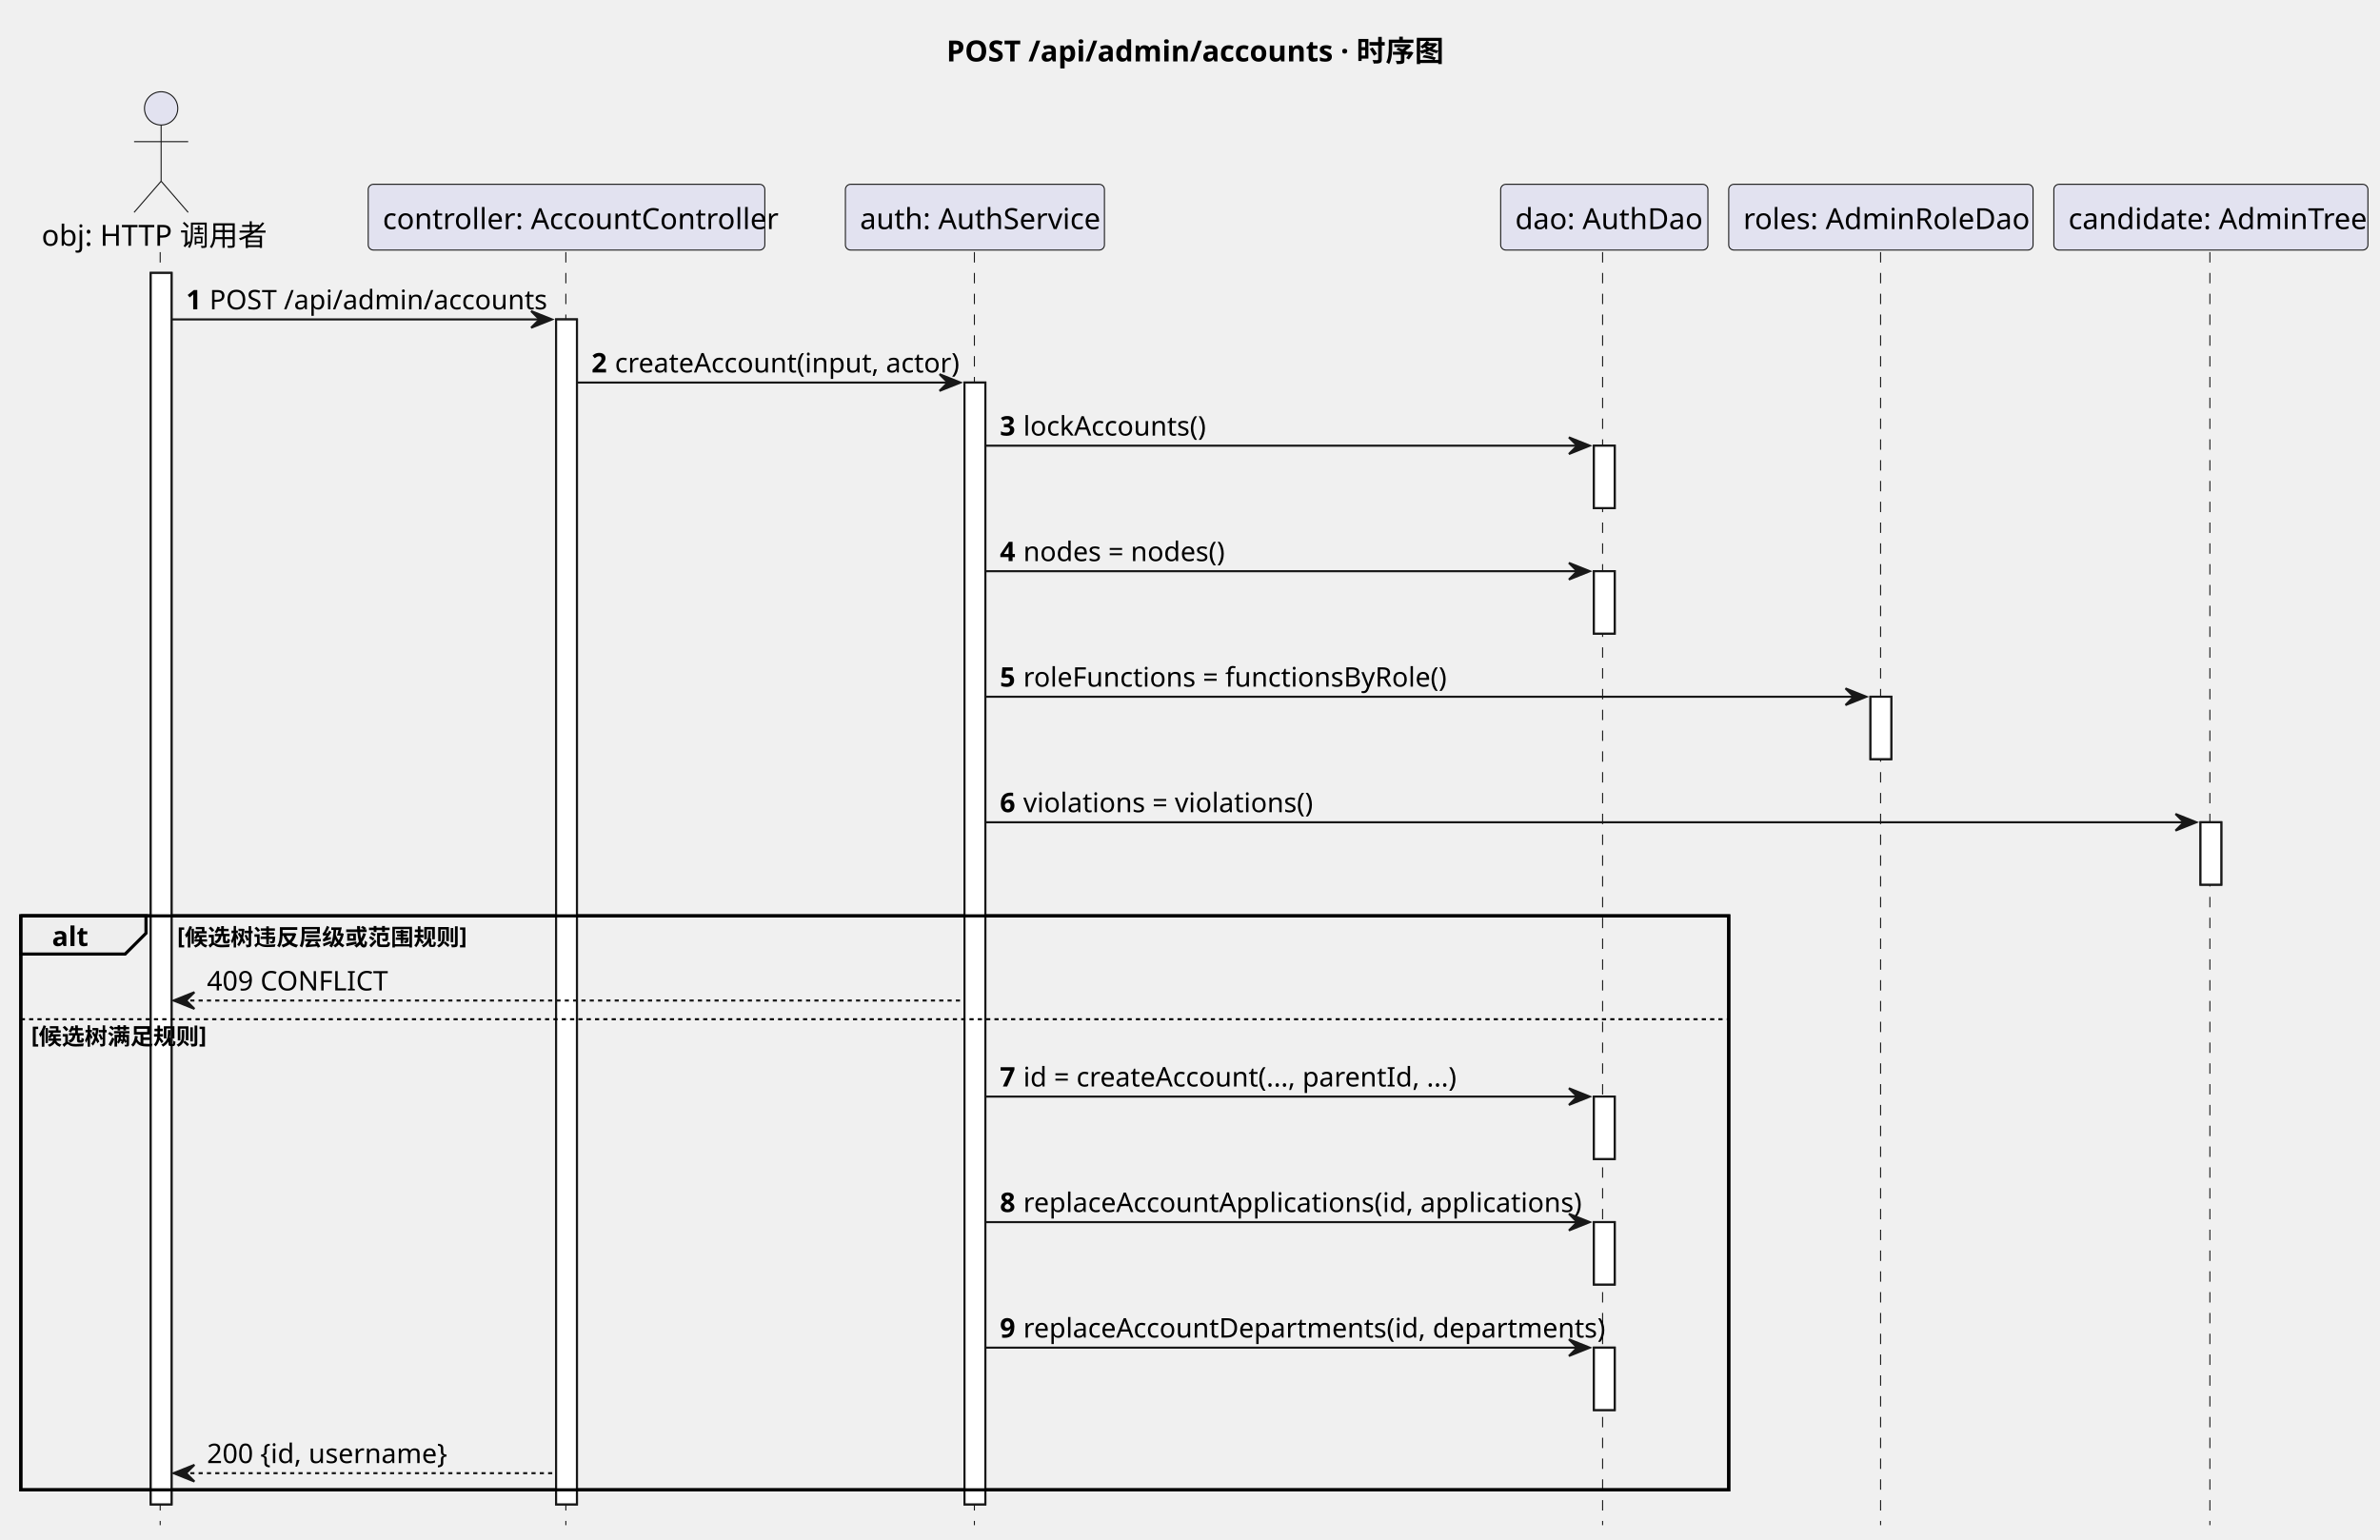
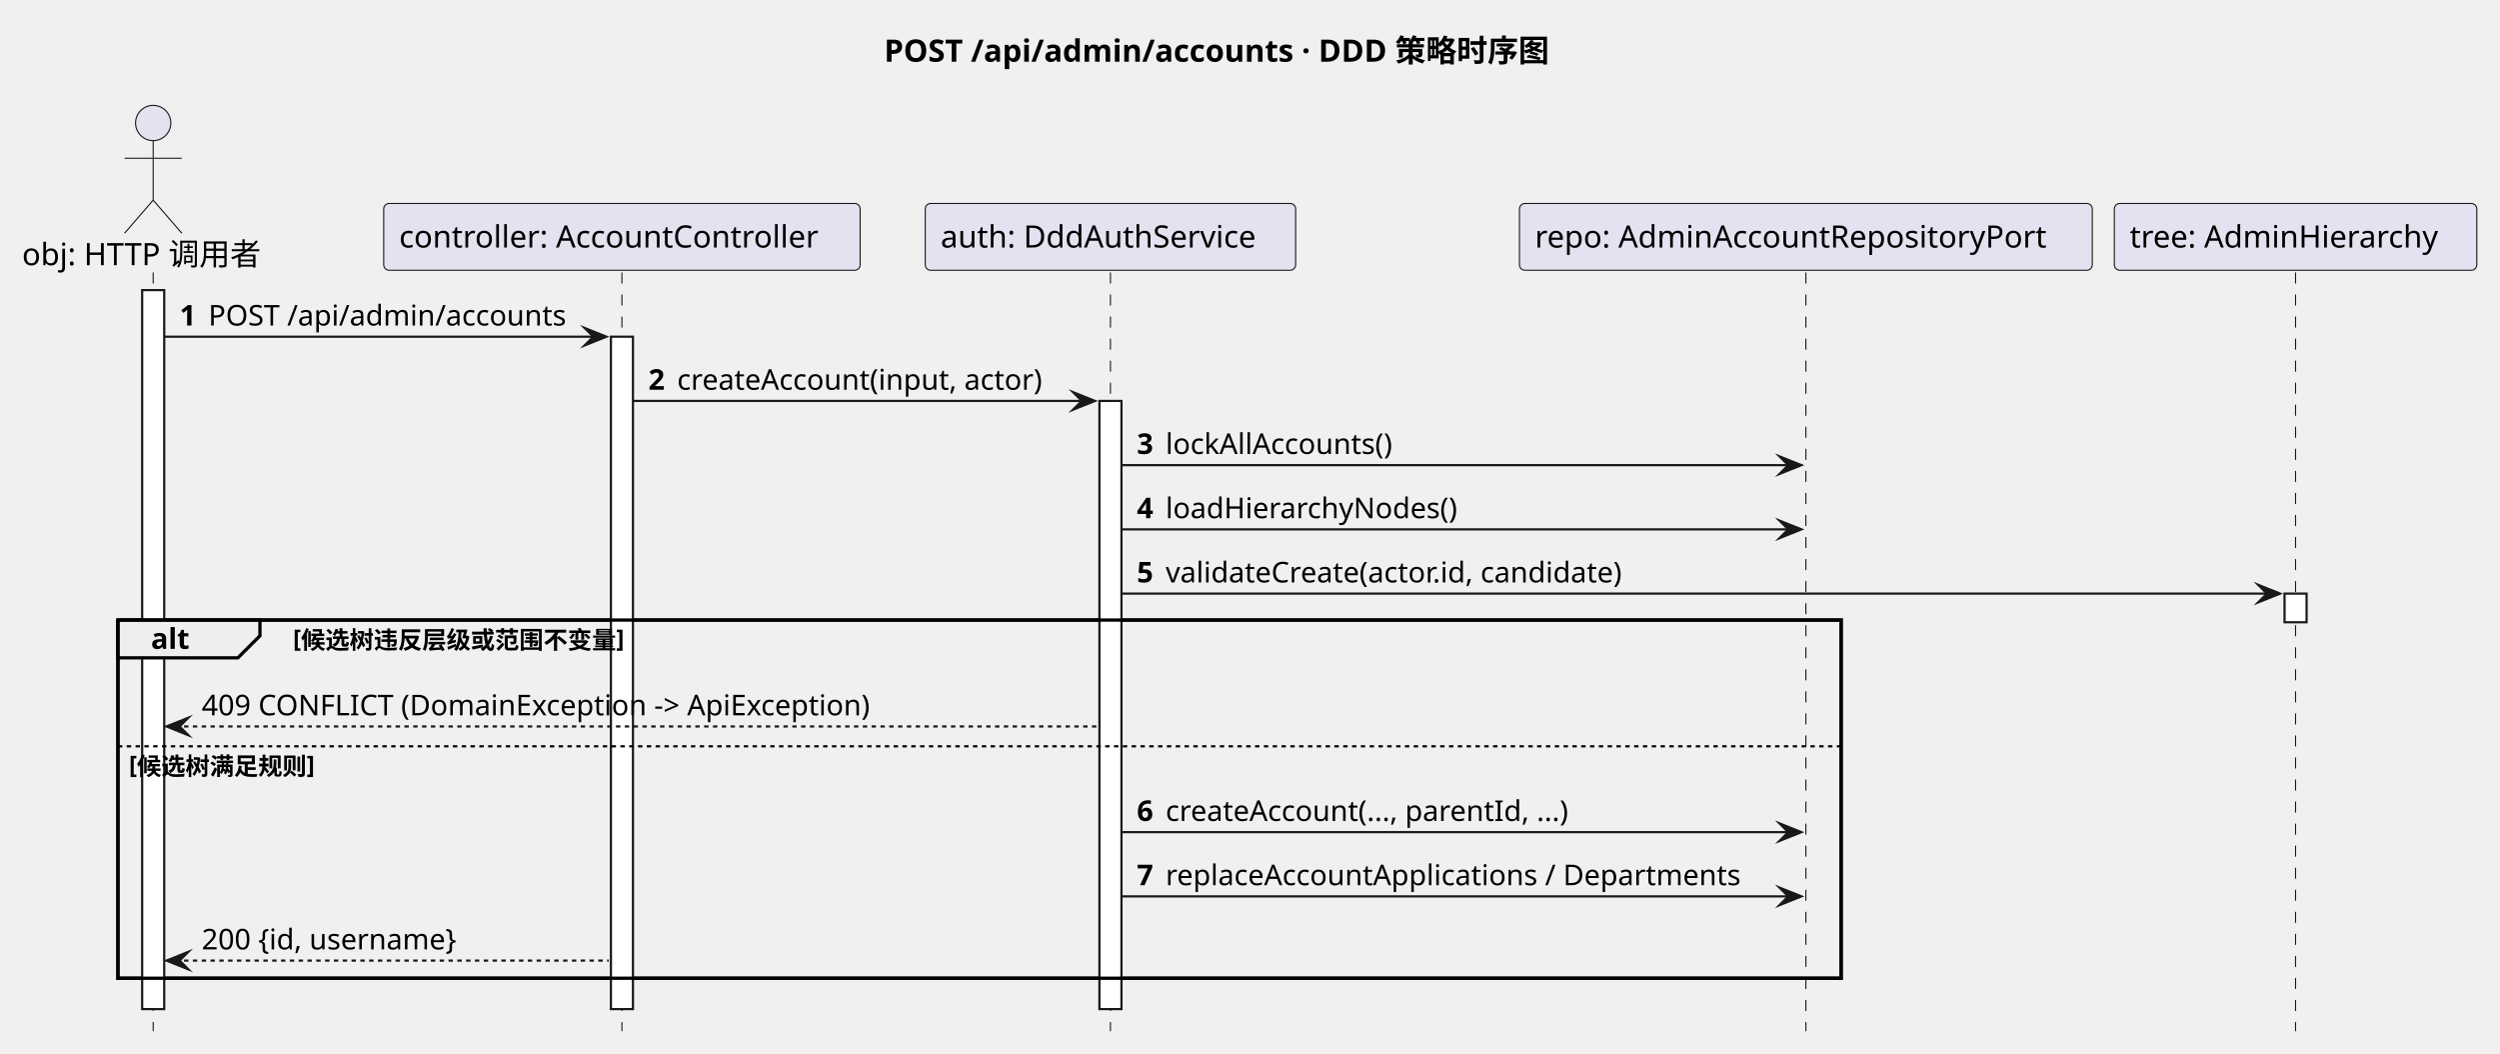
- <svg xmlns="http://www.w3.org/2000/svg" contentStyleType="text/css" data-diagram-type="SEQUENCE" height="740px" preserveAspectRatio="none" style="width:1144px;height:740px;background:#FFFFFF;" version="1.1" viewBox="0 0 1144 740" width="1144px" zoomAndPan="magnify">
+ <svg xmlns="http://www.w3.org/2000/svg" version="1.1" data-diagram-type="SEQUENCE" style="width:1134px;height:478px;background:#FFFFFF;" width="1134px" height="478px" viewBox="0 0 1134 478" zoomAndPan="magnify" preserveAspectRatio="none" contentStyleType="text/css">
  <defs />
-   <g>
-     <text fill="#000000" font-family="sans-serif" font-size="14" font-weight="bold" lengthAdjust="spacing" textLength="232.347" x="454.924" y="29.533">POST /api/admin/accounts · 时序图</text>
-     <g>
-       <rect fill="#FFFFFF" height="592.055" style="stroke:#181818;stroke-width:1;" width="10" x="72.452" y="131.219" />
+   <g font-family="sans-serif" lengthAdjust="spacing">
+     <g class="title" data-source-line="1">
+       <text x="401.2" y="27.995" fill="#000" font-size="14" textLength="330.524" font-weight="700">POST /api/admin/accounts · DDD 策略时序图</text>
+     </g>
+     <rect x="53.516" y="281.258" width="781.954" height="162.469" fill="none" style="stroke:#000;stroke-width:1.5;" />
+     <g class="participant-lifeline" data-qualified-name="Caller" data-entity-uid="part1" id="part1-lifeline" data-source-line="4">
+       <g>
+         <rect x="66.016" y="123.594" width="8" height="344.133" fill="#000" fill-opacity="0" />
+         <line x1="69.516" y1="123.594" x2="69.516" y2="467.727" style="stroke:#181818;stroke-width:0.5;stroke-dasharray:5,5;" />
+       </g>
    </g>
    <g>
-       <rect fill="#FFFFFF" height="569.703" style="stroke:#181818;stroke-width:1;" width="10" x="267.31" y="153.57" />
+       <rect x="64.516" y="131.594" width="10" height="326.133" fill="#FFF" style="stroke:#181818;stroke-width:1;" />
+     </g>
+     <g class="participant-lifeline" data-qualified-name="C" data-entity-uid="part2" id="part2-lifeline" data-source-line="5">
+       <g>
+         <rect x="278.725" y="123.594" width="8" height="344.133" fill="#000" fill-opacity="0" />
+         <line x1="282.225" y1="123.594" x2="282.225" y2="467.727" style="stroke:#181818;stroke-width:0.5;stroke-dasharray:5,5;" />
+       </g>
    </g>
    <g>
-       <rect fill="#FFFFFF" height="539.352" style="stroke:#181818;stroke-width:1;" width="10" x="463.617" y="183.922" />
+       <rect x="277.225" y="152.727" width="10" height="305" fill="#FFF" style="stroke:#181818;stroke-width:1;" />
+     </g>
+     <g class="participant-lifeline" data-qualified-name="S" data-entity-uid="part3" id="part3-lifeline" data-source-line="6">
+       <g>
+         <rect x="500.396" y="123.594" width="8" height="344.133" fill="#000" fill-opacity="0" />
+         <line x1="503.896" y1="123.594" x2="503.896" y2="467.727" style="stroke:#181818;stroke-width:0.5;stroke-dasharray:5,5;" />
+       </g>
    </g>
    <g>
-       <rect fill="#FFFFFF" height="30" style="stroke:#181818;stroke-width:1;" width="10" x="766.138" y="214.273" />
+       <rect x="498.896" y="181.859" width="10" height="275.867" fill="#FFF" style="stroke:#181818;stroke-width:1;" />
+     </g>
+     <g class="participant-lifeline" data-qualified-name="P" data-entity-uid="part4" id="part4-lifeline" data-source-line="7">
+       <g>
+         <rect x="815.97" y="123.594" width="8" height="344.133" fill="#000" fill-opacity="0" />
+         <line x1="819.47" y1="123.594" x2="819.47" y2="467.727" style="stroke:#181818;stroke-width:0.5;stroke-dasharray:5,5;" />
+       </g>
+     </g>
+     <g class="participant-lifeline" data-qualified-name="T" data-entity-uid="part5" id="part5-lifeline" data-source-line="8">
+       <g>
+         <rect x="1038.185" y="123.594" width="8" height="344.133" fill="#000" fill-opacity="0" />
+         <line x1="1041.685" y1="123.594" x2="1041.685" y2="467.727" style="stroke:#181818;stroke-width:0.5;stroke-dasharray:5,5;" />
+       </g>
    </g>
    <g>
-       <rect fill="#FFFFFF" height="30" style="stroke:#181818;stroke-width:1;" width="10" x="766.138" y="274.625" />
+       <rect x="1036.685" y="269.258" width="10" height="13" fill="#FFF" style="stroke:#181818;stroke-width:1;" />
    </g>
-     <g>
-       <rect fill="#FFFFFF" height="30" style="stroke:#181818;stroke-width:1;" width="10" x="766.138" y="527.219" />
+     <g class="participant participant-head" data-qualified-name="Caller" data-entity-uid="part1" id="part1-head" data-source-line="4">
+       <text x="10" y="120.292" fill="#000" font-size="14" textLength="113.032">obj: HTTP 调用者</text>
+       <ellipse cx="69.516" cy="55.797" rx="8" ry="8" fill="#E2E2F0" style="stroke:#181818;stroke-width:0.5;" />
+       <path d="M69.516,63.797 L69.516,90.797 M56.516,71.797 L82.516,71.797 M69.516,90.797 L56.516,105.797 M69.516,90.797 L82.516,105.797" style="stroke:#181818;stroke-width:0.5;" fill="none" />
    </g>
-     <g>
-       <rect fill="#FFFFFF" height="30" style="stroke:#181818;stroke-width:1;" width="10" x="766.138" y="587.57" />
+     <g class="participant participant-head" data-qualified-name="C" data-entity-uid="part2" id="part2-head" data-source-line="5">
+       <rect x="174.121" y="92.297" width="216.207" height="30.297" fill="#E2E2F0" style="stroke:#181818;stroke-width:0.5;" rx="2.5" ry="2.5" />
+       <text x="181.121" y="112.292" fill="#000" font-size="14" textLength="202.207">controller: AccountController</text>
    </g>
-     <g>
-       <rect fill="#FFFFFF" height="30" style="stroke:#181818;stroke-width:1;" width="10" x="766.138" y="647.922" />
+     <g class="participant participant-head" data-qualified-name="S" data-entity-uid="part3" id="part3-head" data-source-line="6">
+       <rect x="419.851" y="92.297" width="168.089" height="30.297" fill="#E2E2F0" style="stroke:#181818;stroke-width:0.5;" rx="2.5" ry="2.5" />
+       <text x="426.851" y="112.292" fill="#000" font-size="14" textLength="154.089">auth: DddAuthService</text>
    </g>
-     <g>
-       <rect fill="#FFFFFF" height="30" style="stroke:#181818;stroke-width:1;" width="10" x="899.089" y="334.977" />
+     <g class="participant participant-head" data-qualified-name="P" data-entity-uid="part4" id="part4-head" data-source-line="7">
+       <rect x="689.495" y="92.297" width="259.95" height="30.297" fill="#E2E2F0" style="stroke:#181818;stroke-width:0.5;" rx="2.5" ry="2.5" />
+       <text x="696.495" y="112.292" fill="#000" font-size="14" textLength="245.95">repo: AdminAccountRepositoryPort</text>
    </g>
-     <g>
-       <rect fill="#FFFFFF" height="30" style="stroke:#181818;stroke-width:1;" width="10" x="1057.713" y="395.328" />
+     <g class="participant participant-head" data-qualified-name="T" data-entity-uid="part5" id="part5-head" data-source-line="8">
+       <rect x="959.445" y="92.297" width="164.479" height="30.297" fill="#E2E2F0" style="stroke:#181818;stroke-width:0.5;" rx="2.5" ry="2.5" />
+       <text x="966.445" y="112.292" fill="#000" font-size="14" textLength="150.479">tree: AdminHierarchy</text>
    </g>
-     <rect fill="transparent" height="275.945" style="stroke:#000000;stroke-width:1.5;" width="820.948" x="10" y="440.328" />
-     <g>
-       <rect fill="transparent" height="612.055" width="8" x="73.452" y="121.219" />
-       <line style="stroke:#181818;stroke-width:0.5;stroke-dasharray:5.0,5.0;" x1="77" x2="77" y1="121.219" y2="733.273" />
+     <g class="message" data-entity-1="part1" data-entity-2="part2" id="msg1" data-source-line="11">
+       <polygon points="265.225,148.727,275.225,152.727,265.225,156.727,269.225,152.727" fill="#181818" style="stroke:#181818;stroke-width:1;stroke-linejoin:miter;stroke-miterlimit:10;" />
+       <line x1="74.516" y1="152.727" x2="271.225" y2="152.727" style="stroke:#181818;stroke-width:1;" />
+       <text x="81.516" y="147.661" fill="#000" font-size="13" font-weight="700">1</text>
+       <text x="94.561" y="147.661" fill="#000" font-size="13" textLength="170.663">POST /api/admin/accounts</text>
    </g>
-     <g>
-       <rect fill="transparent" height="612.055" width="8" x="268.31" y="121.219" />
-       <line style="stroke:#181818;stroke-width:0.5;stroke-dasharray:5.0,5.0;" x1="271.994" x2="271.994" y1="121.219" y2="733.273" />
+     <g class="message" data-entity-1="part2" data-entity-2="part3" id="msg2" data-source-line="13">
+       <polygon points="486.896,177.859,496.896,181.859,486.896,185.859,490.896,181.859" fill="#181818" style="stroke:#181818;stroke-width:1;stroke-linejoin:miter;stroke-miterlimit:10;" />
+       <line x1="287.225" y1="181.859" x2="492.896" y2="181.859" style="stroke:#181818;stroke-width:1;" />
+       <text x="294.225" y="176.793" fill="#000" font-size="13" font-weight="700">2</text>
+       <text x="307.27" y="176.793" fill="#000" font-size="13" textLength="179.626">createAccount(input, actor)</text>
    </g>
-     <g>
-       <rect fill="transparent" height="612.055" width="8" x="464.617" y="121.219" />
-       <line style="stroke:#181818;stroke-width:0.5;stroke-dasharray:5.0,5.0;" x1="468.362" x2="468.362" y1="121.219" y2="733.273" />
+     <g class="message" data-entity-1="part3" data-entity-2="part4" id="msg3" data-source-line="15">
+       <polygon points="807.47,206.992,817.47,210.992,807.47,214.992,811.47,210.992" fill="#181818" style="stroke:#181818;stroke-width:1;stroke-linejoin:miter;stroke-miterlimit:10;" />
+       <line x1="508.896" y1="210.992" x2="813.47" y2="210.992" style="stroke:#181818;stroke-width:1;" />
+       <text x="515.896" y="205.926" fill="#000" font-size="13" font-weight="700">3</text>
+       <text x="528.941" y="205.926" fill="#000" font-size="13" textLength="111.992">lockAllAccounts()</text>
    </g>
-     <g>
-       <rect fill="transparent" height="612.055" width="8" x="767.138" y="121.219" />
-       <line style="stroke:#181818;stroke-width:0.5;stroke-dasharray:5.0,5.0;" x1="770.328" x2="770.328" y1="121.219" y2="733.273" />
+     <g class="message" data-entity-1="part3" data-entity-2="part4" id="msg4" data-source-line="16">
+       <polygon points="807.47,236.125,817.47,240.125,807.47,244.125,811.47,240.125" fill="#181818" style="stroke:#181818;stroke-width:1;stroke-linejoin:miter;stroke-miterlimit:10;" />
+       <line x1="508.896" y1="240.125" x2="813.47" y2="240.125" style="stroke:#181818;stroke-width:1;" />
+       <text x="515.896" y="235.059" fill="#000" font-size="13" font-weight="700">4</text>
+       <text x="528.941" y="235.059" fill="#000" font-size="13" textLength="141.75">loadHierarchyNodes()</text>
    </g>
-     <g>
-       <rect fill="transparent" height="612.055" width="8" x="900.089" y="121.219" />
-       <line style="stroke:#181818;stroke-width:0.5;stroke-dasharray:5.0,5.0;" x1="903.948" x2="903.948" y1="121.219" y2="733.273" />
+     <g class="message" data-entity-1="part3" data-entity-2="part5" id="msg5" data-source-line="17">
+       <polygon points="1024.685,265.258,1034.685,269.258,1024.685,273.258,1028.685,269.258" fill="#181818" style="stroke:#181818;stroke-width:1;stroke-linejoin:miter;stroke-miterlimit:10;" />
+       <line x1="508.896" y1="269.258" x2="1030.685" y2="269.258" style="stroke:#181818;stroke-width:1;" />
+       <text x="515.896" y="264.192" fill="#000" font-size="13" font-weight="700">5</text>
+       <text x="528.941" y="264.192" fill="#000" font-size="13" textLength="228.122">validateCreate(actor.id, candidate)</text>
    </g>
-     <g>
-       <rect fill="transparent" height="612.055" width="8" x="1058.713" y="121.219" />
-       <line style="stroke:#181818;stroke-width:0.5;stroke-dasharray:5.0,5.0;" x1="1062.23" x2="1062.23" y1="121.219" y2="733.273" />
+     <path d="M53.516,281.258 L117.959,281.258 L117.959,288.391 L107.959,298.391 L53.516,298.391 L53.516,281.258" style="stroke:#000;stroke-width:1.5;" fill="#EEE" />
+     <rect x="53.516" y="281.258" width="781.954" height="162.469" fill="none" style="stroke:#000;stroke-width:1.5;" />
+     <text x="68.516" y="294.325" fill="#000" font-size="13" textLength="19.443" font-weight="700">alt</text>
+     <text x="132.959" y="293.468" fill="#000" font-size="11" textLength="153.054" font-weight="700">[候选树违反层级或范围不变量]</text>
+     <g class="message" data-entity-1="part3" data-entity-2="part1" id="msg6" data-source-line="22">
+       <polygon points="85.516,325.523,75.516,329.523,85.516,333.523,81.516,329.523" fill="#181818" style="stroke:#181818;stroke-width:1;stroke-linejoin:miter;stroke-miterlimit:10;" />
+       <line x1="79.516" y1="329.523" x2="497.896" y2="329.523" style="stroke:#181818;stroke-width:1;stroke-dasharray:2,2;" />
+       <text x="91.516" y="324.458" fill="#000" font-size="13" textLength="331.291">409 CONFLICT (DomainException -&gt; ApiException)</text>
    </g>
-     <text fill="#000000" font-family="sans-serif" font-size="14" lengthAdjust="spacing" textLength="108.903" x="20" y="118.143">obj: HTTP 调用者</text>
-     <ellipse cx="77.452" cy="52.109" fill="#E2E2F0" rx="8" ry="8" style="stroke:#181818;stroke-width:0.5;" />
-     <path d="M77.452,60.109 L77.452,87.109 M64.452,68.109 L90.452,68.109 M77.452,87.109 L64.452,102.109 M77.452,87.109 L90.452,102.109 " fill="transparent" style="stroke:#181818;stroke-width:0.5;" />
-     <rect fill="#E2E2F0" height="31.609" rx="2.5" ry="2.5" style="stroke:#181818;stroke-width:0.5;" width="190.634" x="176.994" y="88.609" />
-     <text fill="#000000" font-family="sans-serif" font-size="14" lengthAdjust="spacing" textLength="176.634" x="183.994" y="110.143">controller: AccountController</text>
-     <rect fill="#E2E2F0" height="31.609" rx="2.5" ry="2.5" style="stroke:#181818;stroke-width:0.5;" width="124.51" x="406.362" y="88.609" />
-     <text fill="#000000" font-family="sans-serif" font-size="14" lengthAdjust="spacing" textLength="110.51" x="413.362" y="110.143">auth: AuthService</text>
-     <rect fill="#E2E2F0" height="31.609" rx="2.5" ry="2.5" style="stroke:#181818;stroke-width:0.5;" width="99.62" x="721.328" y="88.609" />
-     <text fill="#000000" font-family="sans-serif" font-size="14" lengthAdjust="spacing" textLength="85.62" x="728.328" y="110.143">dao: AuthDao</text>
-     <rect fill="#E2E2F0" height="31.609" rx="2.5" ry="2.5" style="stroke:#181818;stroke-width:0.5;" width="146.282" x="830.948" y="88.609" />
-     <text fill="#000000" font-family="sans-serif" font-size="14" lengthAdjust="spacing" textLength="132.282" x="837.948" y="110.143">roles: AdminRoleDao</text>
-     <rect fill="#E2E2F0" height="31.609" rx="2.5" ry="2.5" style="stroke:#181818;stroke-width:0.5;" width="150.965" x="987.231" y="88.609" />
-     <text fill="#000000" font-family="sans-serif" font-size="14" lengthAdjust="spacing" textLength="136.965" x="994.231" y="110.143">candidate: AdminTree</text>
-     <g>
-       <rect fill="#FFFFFF" height="592.055" style="stroke:#181818;stroke-width:1;" width="10" x="72.452" y="131.219" />
+     <line x1="53.516" y1="338.523" x2="835.47" y2="338.523" style="stroke:#000;stroke-width:1;stroke-dasharray:2,2;" />
+     <text x="58.516" y="350.734" fill="#000" font-size="11" textLength="87.054" font-weight="700">[候选树满足规则]</text>
+     <g class="message" data-entity-1="part3" data-entity-2="part4" id="msg7" data-source-line="25">
+       <polygon points="807.47,373.461,817.47,377.461,807.47,381.461,811.47,377.461" fill="#181818" style="stroke:#181818;stroke-width:1;stroke-linejoin:miter;stroke-miterlimit:10;" />
+       <line x1="508.896" y1="377.461" x2="813.47" y2="377.461" style="stroke:#181818;stroke-width:1;" />
+       <text x="515.896" y="372.395" fill="#000" font-size="13" font-weight="700">6</text>
+       <text x="528.941" y="372.395" fill="#000" font-size="13" textLength="200.719">createAccount(..., parentId, ...)</text>
    </g>
-     <g>
-       <rect fill="#FFFFFF" height="569.703" style="stroke:#181818;stroke-width:1;" width="10" x="267.31" y="153.57" />
+     <g class="message" data-entity-1="part3" data-entity-2="part4" id="msg8" data-source-line="26">
+       <polygon points="807.47,402.594,817.47,406.594,807.47,410.594,811.47,406.594" fill="#181818" style="stroke:#181818;stroke-width:1;stroke-linejoin:miter;stroke-miterlimit:10;" />
+       <line x1="508.896" y1="406.594" x2="813.47" y2="406.594" style="stroke:#181818;stroke-width:1;" />
+       <text x="515.896" y="401.528" fill="#000" font-size="13" font-weight="700">7</text>
+       <text x="528.941" y="401.528" fill="#000" font-size="13" textLength="278.529">replaceAccountApplications / Departments</text>
    </g>
-     <g>
-       <rect fill="#FFFFFF" height="539.352" style="stroke:#181818;stroke-width:1;" width="10" x="463.617" y="183.922" />
+     <g class="message" data-entity-1="part2" data-entity-2="part1" id="msg9" data-source-line="28">
+       <polygon points="85.516,431.727,75.516,435.727,85.516,439.727,81.516,435.727" fill="#181818" style="stroke:#181818;stroke-width:1;stroke-linejoin:miter;stroke-miterlimit:10;" />
+       <line x1="79.516" y1="435.727" x2="276.225" y2="435.727" style="stroke:#181818;stroke-width:1;stroke-dasharray:2,2;" />
+       <text x="91.516" y="430.661" fill="#000" font-size="13" textLength="130.838">200 {id, username}</text>
    </g>
-     <g>
-       <rect fill="#FFFFFF" height="30" style="stroke:#181818;stroke-width:1;" width="10" x="766.138" y="214.273" />
-     </g>
-     <g>
-       <rect fill="#FFFFFF" height="30" style="stroke:#181818;stroke-width:1;" width="10" x="766.138" y="274.625" />
-     </g>
-     <g>
-       <rect fill="#FFFFFF" height="30" style="stroke:#181818;stroke-width:1;" width="10" x="766.138" y="527.219" />
-     </g>
-     <g>
-       <rect fill="#FFFFFF" height="30" style="stroke:#181818;stroke-width:1;" width="10" x="766.138" y="587.57" />
-     </g>
-     <g>
-       <rect fill="#FFFFFF" height="30" style="stroke:#181818;stroke-width:1;" width="10" x="766.138" y="647.922" />
-     </g>
-     <g>
-       <rect fill="#FFFFFF" height="30" style="stroke:#181818;stroke-width:1;" width="10" x="899.089" y="334.977" />
-     </g>
-     <g>
-       <rect fill="#FFFFFF" height="30" style="stroke:#181818;stroke-width:1;" width="10" x="1057.713" y="395.328" />
-     </g>
-     <polygon fill="#181818" points="255.31,149.57,265.31,153.57,255.31,157.57,259.31,153.57" style="stroke:#181818;stroke-width:1;" />
-     <line style="stroke:#181818;stroke-width:1;" x1="82.452" x2="261.31" y1="153.57" y2="153.57" />
-     <text fill="#000000" font-family="sans-serif" font-size="13" font-weight="bold" lengthAdjust="spacing" textLength="7.23" x="89.452" y="148.714">1</text>
-     <text fill="#000000" font-family="sans-serif" font-size="13" lengthAdjust="spacing" textLength="154.629" x="100.682" y="148.714">POST /api/admin/accounts</text>
-     <polygon fill="#181818" points="451.617,179.922,461.617,183.922,451.617,187.922,455.617,183.922" style="stroke:#181818;stroke-width:1;" />
-     <line style="stroke:#181818;stroke-width:1;" x1="277.31" x2="457.617" y1="183.922" y2="183.922" />
-     <text fill="#000000" font-family="sans-serif" font-size="13" font-weight="bold" lengthAdjust="spacing" textLength="7.23" x="284.31" y="179.065">2</text>
-     <text fill="#000000" font-family="sans-serif" font-size="13" lengthAdjust="spacing" textLength="156.076" x="295.541" y="179.065">createAccount(input, actor)</text>
-     <polygon fill="#181818" points="754.138,210.273,764.138,214.273,754.138,218.273,758.138,214.273" style="stroke:#181818;stroke-width:1;" />
-     <line style="stroke:#181818;stroke-width:1;" x1="473.617" x2="760.138" y1="214.273" y2="214.273" />
-     <text fill="#000000" font-family="sans-serif" font-size="13" font-weight="bold" lengthAdjust="spacing" textLength="7.23" x="480.617" y="209.417">3</text>
-     <text fill="#000000" font-family="sans-serif" font-size="13" lengthAdjust="spacing" textLength="85.249" x="491.847" y="209.417">lockAccounts()</text>
-     <polygon fill="#181818" points="754.138,270.625,764.138,274.625,754.138,278.625,758.138,274.625" style="stroke:#181818;stroke-width:1;" />
-     <line style="stroke:#181818;stroke-width:1;" x1="473.617" x2="760.138" y1="274.625" y2="274.625" />
-     <text fill="#000000" font-family="sans-serif" font-size="13" font-weight="bold" lengthAdjust="spacing" textLength="7.23" x="480.617" y="269.769">4</text>
-     <text fill="#000000" font-family="sans-serif" font-size="13" lengthAdjust="spacing" textLength="94.314" x="491.847" y="269.769">nodes = nodes()</text>
-     <polygon fill="#181818" points="887.089,330.977,897.089,334.977,887.089,338.977,891.089,334.977" style="stroke:#181818;stroke-width:1;" />
-     <line style="stroke:#181818;stroke-width:1;" x1="473.617" x2="893.089" y1="334.977" y2="334.977" />
-     <text fill="#000000" font-family="sans-serif" font-size="13" font-weight="bold" lengthAdjust="spacing" textLength="7.23" x="480.617" y="330.12">5</text>
-     <text fill="#000000" font-family="sans-serif" font-size="13" lengthAdjust="spacing" textLength="195.451" x="491.847" y="330.12">roleFunctions = functionsByRole()</text>
-     <polygon fill="#181818" points="1045.713,391.328,1055.713,395.328,1045.713,399.328,1049.713,395.328" style="stroke:#181818;stroke-width:1;" />
-     <line style="stroke:#181818;stroke-width:1;" x1="473.617" x2="1051.713" y1="395.328" y2="395.328" />
-     <text fill="#000000" font-family="sans-serif" font-size="13" font-weight="bold" lengthAdjust="spacing" textLength="7.23" x="480.617" y="390.472">6</text>
-     <text fill="#000000" font-family="sans-serif" font-size="13" lengthAdjust="spacing" textLength="131.866" x="491.847" y="390.472">violations = violations()</text>
-     <path d="M10,440.328 L70.171,440.328 L70.171,448.68 L60.171,458.68 L10,458.68 L10,440.328 " fill="#EEEEEE" style="stroke:#000000;stroke-width:1.5;" />
-     <rect fill="transparent" height="275.945" style="stroke:#000000;stroke-width:1.5;" width="820.948" x="10" y="440.328" />
-     <text fill="#000000" font-family="sans-serif" font-size="13" font-weight="bold" lengthAdjust="spacing" textLength="15.171" x="25" y="454.823">alt</text>
-     <text fill="#000000" font-family="sans-serif" font-size="11" font-weight="bold" lengthAdjust="spacing" textLength="143.451" x="85.171" y="453.747">[候选树违反层级或范围规则]</text>
-     <polygon fill="#181818" points="93.452,477.031,83.452,481.031,93.452,485.031,89.452,481.031" style="stroke:#181818;stroke-width:1;" />
-     <line style="stroke:#181818;stroke-width:1;stroke-dasharray:2.0,2.0;" x1="87.452" x2="462.617" y1="481.031" y2="481.031" />
-     <text fill="#000000" font-family="sans-serif" font-size="13" lengthAdjust="spacing" textLength="90.302" x="99.452" y="476.175">409 CONFLICT</text>
-     <line style="stroke:#000000;stroke-width:1;stroke-dasharray:2.0,2.0;" x1="10" x2="830.948" y1="490.031" y2="490.031" />
-     <text fill="#000000" font-family="sans-serif" font-size="11" font-weight="bold" lengthAdjust="spacing" textLength="86.732" x="15" y="501.45">[候选树满足规则]</text>
-     <polygon fill="#181818" points="754.138,523.219,764.138,527.219,754.138,531.219,758.138,527.219" style="stroke:#181818;stroke-width:1;" />
-     <line style="stroke:#181818;stroke-width:1;" x1="473.617" x2="760.138" y1="527.219" y2="527.219" />
-     <text fill="#000000" font-family="sans-serif" font-size="13" font-weight="bold" lengthAdjust="spacing" textLength="7.23" x="480.617" y="522.362">7</text>
-     <text fill="#000000" font-family="sans-serif" font-size="13" lengthAdjust="spacing" textLength="200.516" x="491.847" y="522.362">id = createAccount(..., parentId, ...)</text>
-     <polygon fill="#181818" points="754.138,583.57,764.138,587.57,754.138,591.57,758.138,587.57" style="stroke:#181818;stroke-width:1;" />
-     <line style="stroke:#181818;stroke-width:1;" x1="473.617" x2="760.138" y1="587.57" y2="587.57" />
-     <text fill="#000000" font-family="sans-serif" font-size="13" font-weight="bold" lengthAdjust="spacing" textLength="7.23" x="480.617" y="582.714">8</text>
-     <text fill="#000000" font-family="sans-serif" font-size="13" lengthAdjust="spacing" textLength="254.363" x="491.847" y="582.714">replaceAccountApplications(id, applications)</text>
-     <polygon fill="#181818" points="754.138,643.922,764.138,647.922,754.138,651.922,758.138,647.922" style="stroke:#181818;stroke-width:1;" />
-     <line style="stroke:#181818;stroke-width:1;" x1="473.617" x2="760.138" y1="647.922" y2="647.922" />
-     <text fill="#000000" font-family="sans-serif" font-size="13" font-weight="bold" lengthAdjust="spacing" textLength="7.23" x="480.617" y="643.065">9</text>
-     <text fill="#000000" font-family="sans-serif" font-size="13" lengthAdjust="spacing" textLength="262.291" x="491.847" y="643.065">replaceAccountDepartments(id, departments)</text>
-     <polygon fill="#181818" points="93.452,704.273,83.452,708.273,93.452,712.273,89.452,708.273" style="stroke:#181818;stroke-width:1;" />
-     <line style="stroke:#181818;stroke-width:1;stroke-dasharray:2.0,2.0;" x1="87.452" x2="266.31" y1="708.273" y2="708.273" />
-     <text fill="#000000" font-family="sans-serif" font-size="13" lengthAdjust="spacing" textLength="109.135" x="99.452" y="703.417">200 {id, username}</text>
  </g>
</svg>
